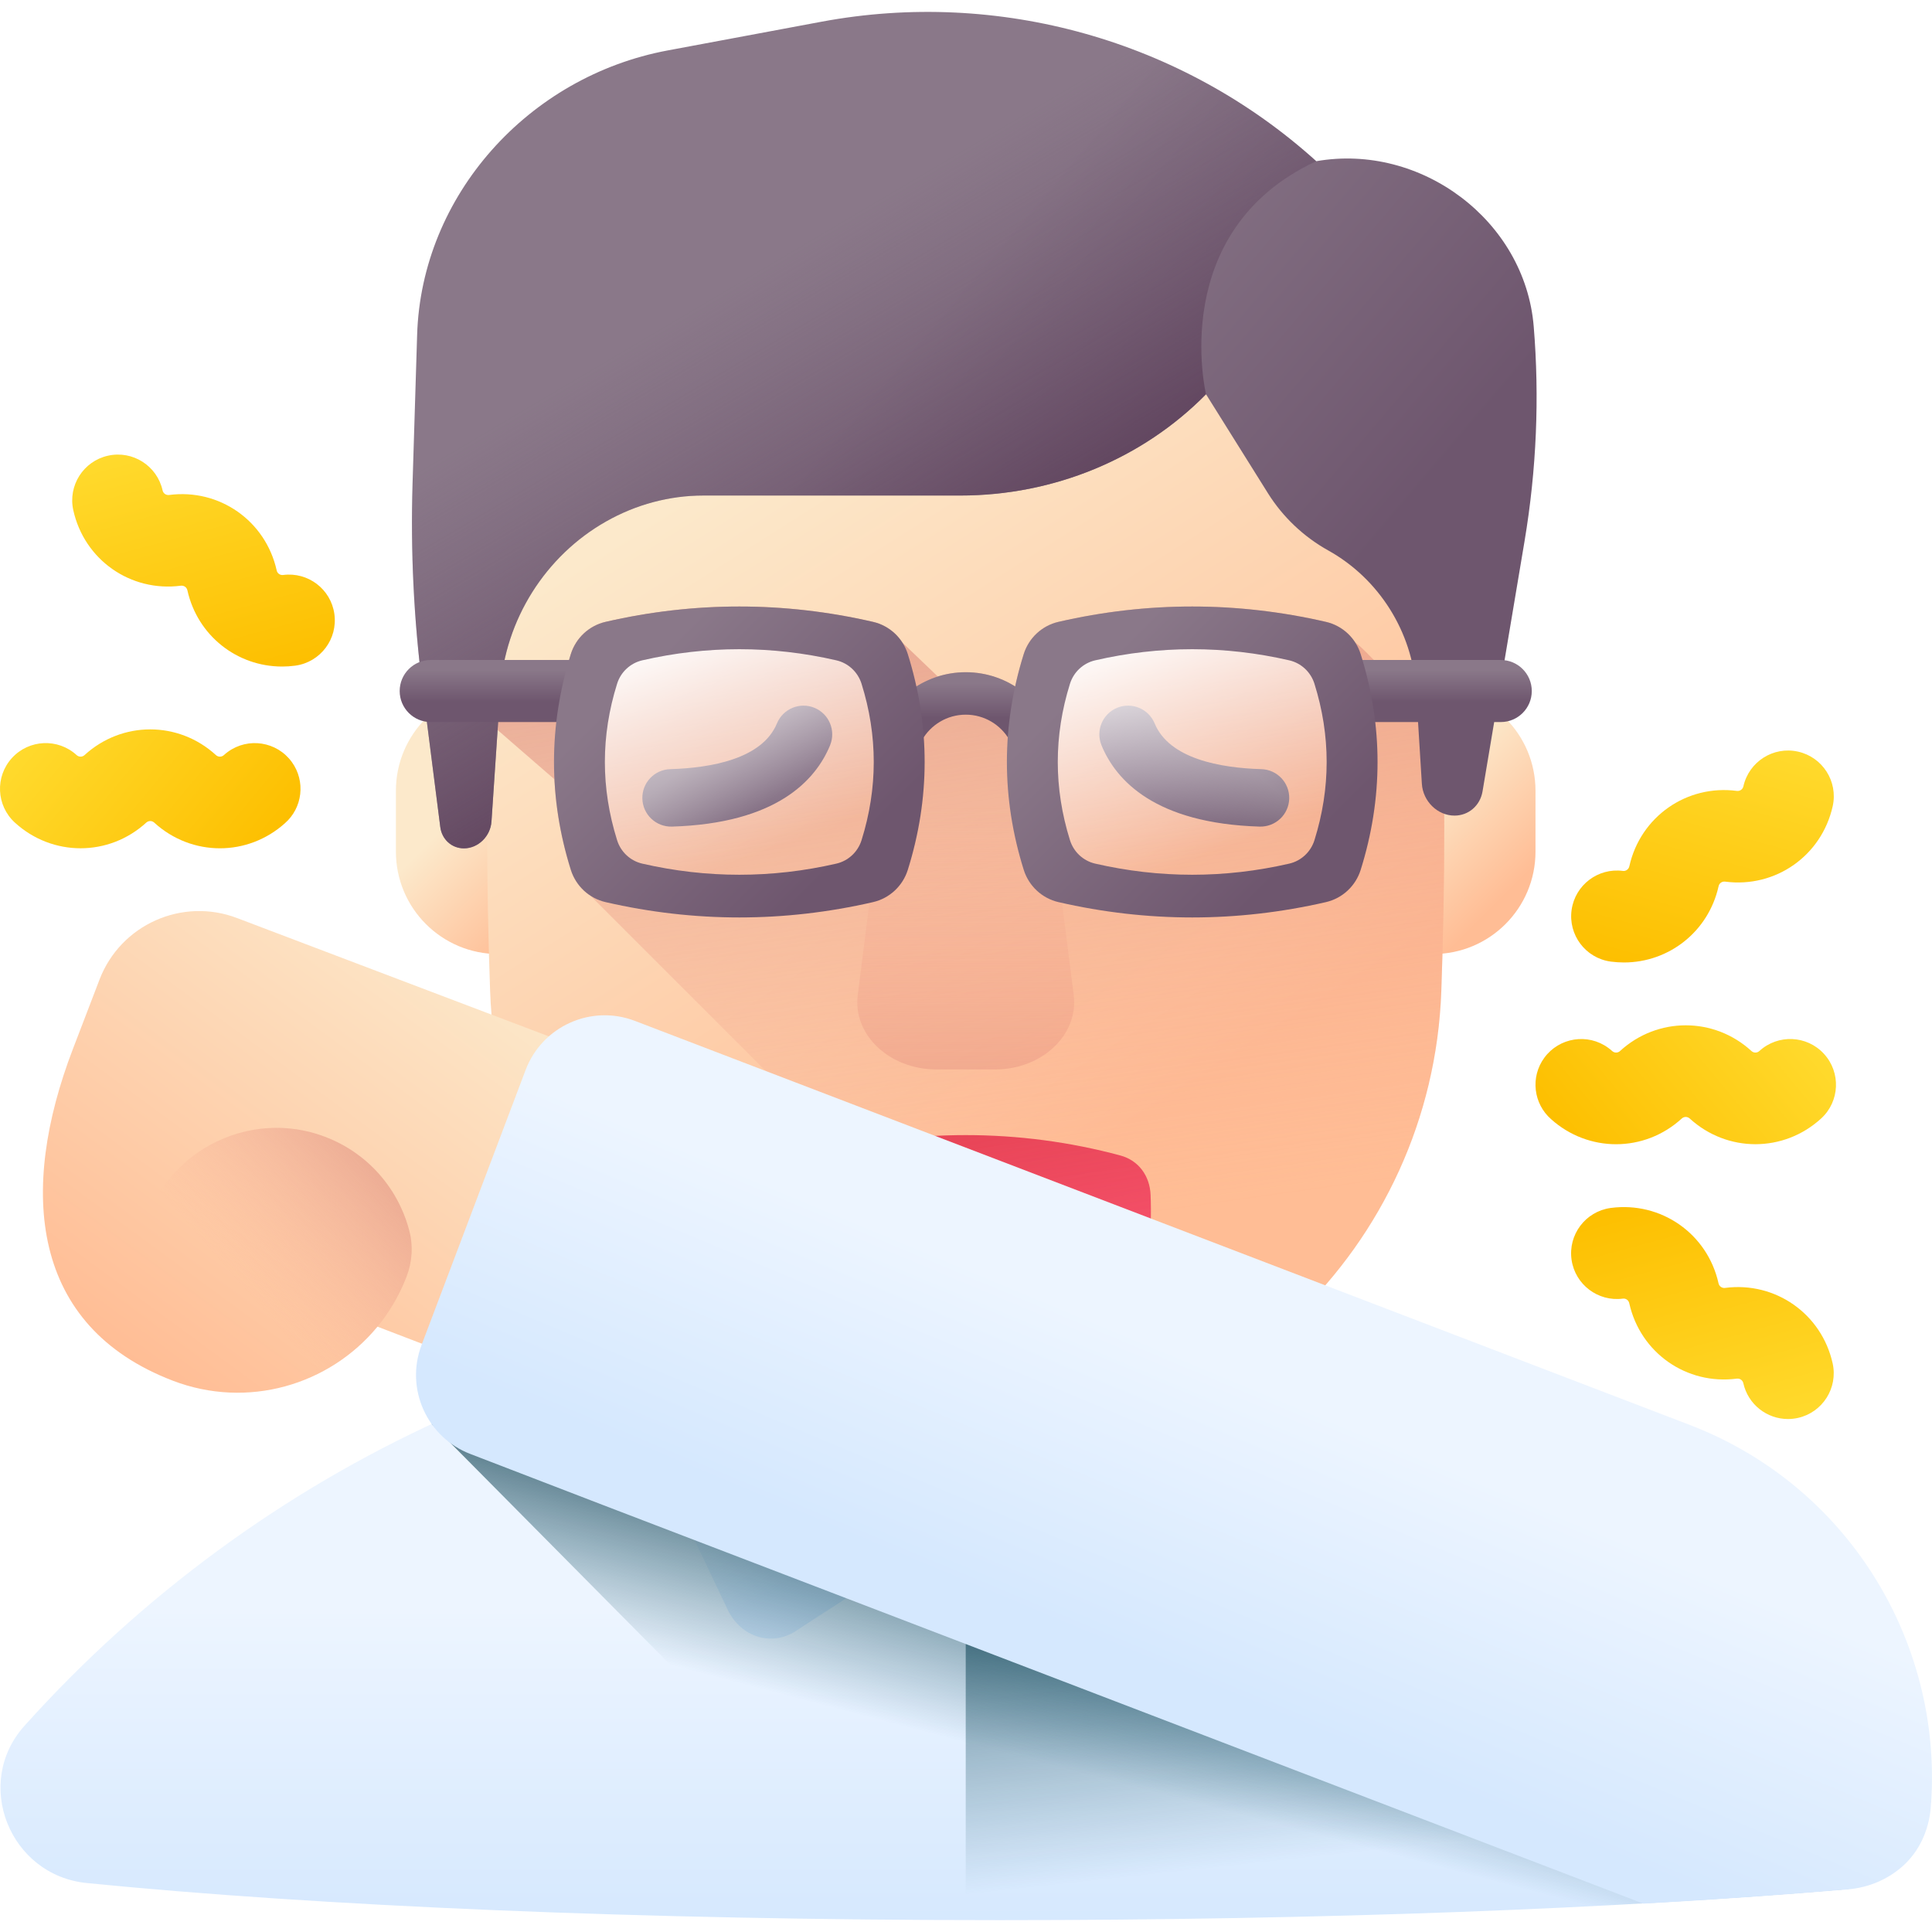
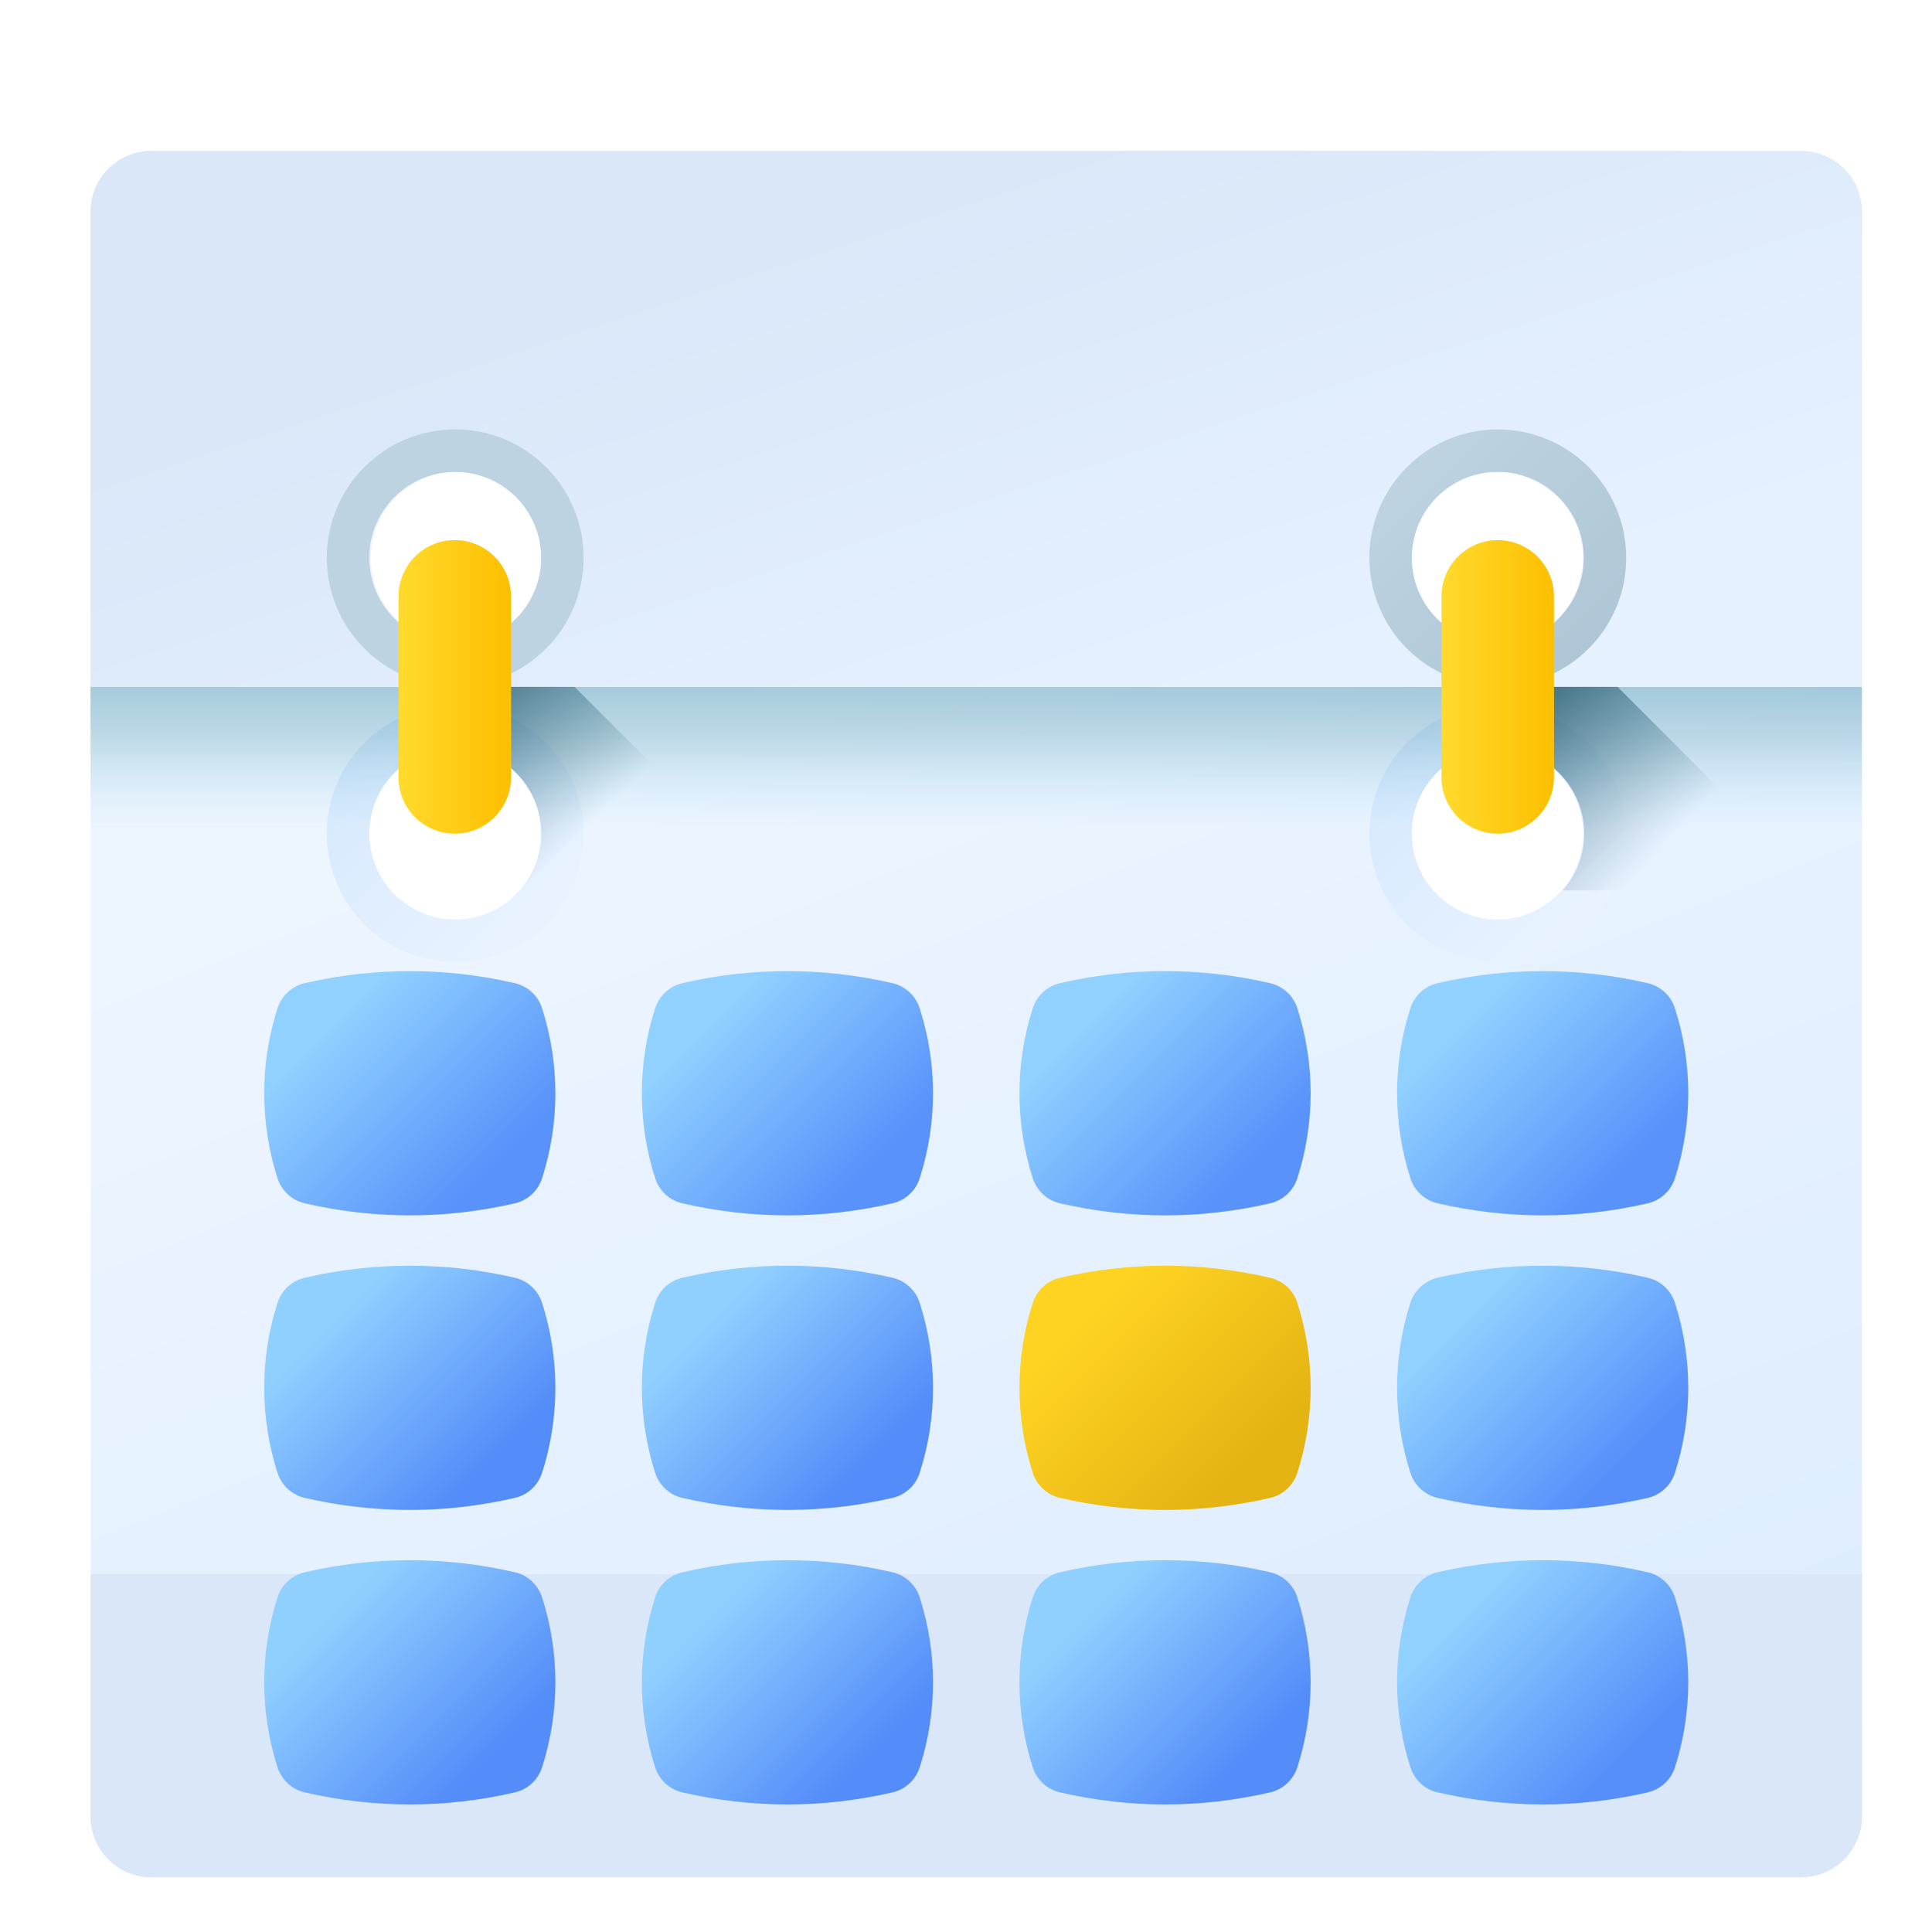
- <svg xmlns="http://www.w3.org/2000/svg" width="64" height="64" viewBox="0 0 64 64" fill="none">
-   <path d="M63.166 57.356C64.889 59.295 63.661 62.367 61.076 62.588C53.674 63.223 43.872 63.607 33.119 63.607C21.217 63.607 10.48 63.136 2.874 62.378C0.321 62.123 -0.904 59.074 0.813 57.167C0.826 57.153 0.839 57.139 0.852 57.124C8.496 48.632 19.577 43.293 31.904 43.293C44.098 43.293 55.064 48.511 62.702 56.842C62.858 57.012 63.013 57.183 63.166 57.356Z" fill="url(#paint0_linear)" />
-   <path d="M62.703 56.841C55.083 48.531 44.151 43.318 31.991 43.293V63.605C32.366 63.606 32.743 63.606 33.12 63.606C43.873 63.606 53.675 63.222 61.077 62.587C63.661 62.366 64.89 59.294 63.167 57.355C63.014 57.182 62.859 57.011 62.703 56.841Z" fill="url(#paint1_linear)" />
-   <path d="M31.991 50.441C34.902 50.441 37.262 48.979 37.262 47.174C37.262 45.369 34.902 43.906 31.991 43.906C29.08 43.906 26.72 45.369 26.72 47.174C26.72 48.979 29.08 50.441 31.991 50.441Z" fill="url(#paint2_linear)" />
-   <path d="M20.523 42.647V45.107C20.523 45.559 20.623 46.004 20.813 46.403L24.106 53.323C24.536 54.227 25.554 54.551 26.348 54.037L31.991 50.378L20.523 42.647Z" fill="url(#paint3_linear)" />
-   <path d="M43.458 42.647V45.107C43.458 45.559 43.358 46.004 43.168 46.403L39.875 53.323C39.445 54.227 38.427 54.551 37.633 54.037L31.99 50.378L43.458 42.647Z" fill="url(#paint4_linear)" />
-   <path d="M16.507 31.604C14.634 31.604 13.115 30.086 13.115 28.212V26.195C13.115 24.321 14.634 22.803 16.507 22.803C18.381 22.803 19.899 24.321 19.899 26.195V28.212C19.899 30.086 18.381 31.604 16.507 31.604Z" fill="url(#paint5_linear)" />
-   <path d="M47.473 31.604C45.6 31.604 44.081 30.086 44.081 28.212V26.195C44.081 24.321 45.6 22.803 47.473 22.803C49.347 22.803 50.865 24.321 50.865 26.195V28.212C50.865 30.086 49.347 31.604 47.473 31.604Z" fill="url(#paint6_linear)" />
-   <path d="M31.991 48.009C40.466 48.009 47.439 41.308 47.745 32.838C47.876 29.206 47.876 25.572 47.745 21.941C47.439 13.47 40.466 6.77 31.991 6.77C23.515 6.77 16.542 13.471 16.236 21.941C16.105 25.572 16.105 29.206 16.236 32.838C16.542 41.308 23.515 48.009 31.991 48.009Z" fill="url(#paint7_linear)" />
-   <path d="M38.115 39.583C38.089 38.947 37.713 38.439 37.117 38.278C33.774 37.376 30.207 37.376 26.865 38.278C26.268 38.439 25.892 38.947 25.866 39.583C25.767 42.043 26.354 44.062 27.441 45.717C27.661 46.053 28.067 46.3 28.514 46.375C30.85 46.766 33.132 46.766 35.467 46.375C35.914 46.3 36.32 46.053 36.541 45.717C37.628 44.062 38.215 42.043 38.115 39.583Z" fill="url(#paint8_linear)" />
-   <path d="M36.289 43.774C36.527 44.139 36.358 44.715 36.001 44.757C34.981 44.876 33.63 44.948 32.147 44.948C30.507 44.948 29.027 44.859 27.978 44.717C27.626 44.669 27.457 44.097 27.694 43.739C27.696 43.736 27.698 43.734 27.699 43.731C28.753 42.137 30.281 41.135 31.98 41.135C33.661 41.135 35.173 42.114 36.226 43.678C36.247 43.71 36.268 43.742 36.289 43.774Z" fill="url(#paint9_linear)" />
-   <path d="M45.511 21.863C45.465 21.825 45.082 21.406 44.892 21.284C44.672 20.943 44.327 20.693 43.921 20.6C40.979 19.922 38.004 19.922 35.062 20.6C34.515 20.726 34.077 21.134 33.91 21.67C33.798 22.027 33.705 22.384 33.627 22.741C33.153 22.442 32.592 22.268 31.99 22.268C31.668 22.268 31.358 22.319 31.067 22.411L29.89 21.284C29.67 20.943 29.325 20.693 28.918 20.6C25.977 19.922 23.001 19.922 20.06 20.6C19.512 20.726 19.075 21.134 18.907 21.67C18.887 21.735 18.87 21.799 18.851 21.863H16.239C16.238 21.888 16.237 21.913 16.236 21.939C16.236 21.944 16.236 21.948 16.235 21.953C16.223 22.303 16.212 22.654 16.202 23.004C16.194 23.308 16.186 23.611 16.179 23.915C16.179 23.916 16.179 23.917 16.179 23.918L18.365 25.815C18.415 26.817 18.595 27.817 18.907 28.813C19.02 29.173 19.255 29.476 19.562 29.674L37.062 47.173C43.09 45.127 47.502 39.535 47.745 32.836C47.876 29.205 47.876 25.57 47.745 21.939C47.744 21.913 47.742 21.888 47.741 21.863H45.511Z" fill="url(#paint10_linear)" />
-   <path d="M32.963 35.426H31.019C29.461 35.426 28.247 34.277 28.414 32.961L29.43 24.93H34.551L35.568 32.961C35.735 34.277 34.521 35.426 32.963 35.426Z" fill="url(#paint11_linear)" />
-   <path d="M16.281 27.213L16.573 22.858C16.729 20.528 18.067 18.414 20.074 17.276C21.069 16.711 22.179 16.415 23.296 16.415H31.813C34.908 16.415 37.847 15.197 39.951 13.06L42.003 16.34C42.494 17.125 43.184 17.78 44.001 18.235C45.676 19.168 46.789 20.925 46.909 22.859L47.101 25.964C47.137 26.545 47.621 27.018 48.182 27.018C48.649 27.018 49.032 26.686 49.111 26.216L50.503 17.924C50.901 15.547 51 13.159 50.806 10.811C50.517 7.307 47.076 4.732 43.602 5.34C39.155 1.32 33.067 -0.374 27.21 0.72L22.117 1.671C17.501 2.533 13.96 6.473 13.818 11.093L13.666 16.019C13.598 18.248 13.706 20.508 13.996 22.779L14.585 27.396C14.638 27.808 14.964 28.103 15.368 28.103C15.839 28.103 16.248 27.704 16.281 27.213Z" fill="url(#paint12_linear)" />
-   <path d="M43.602 5.34C39.155 1.32 33.067 -0.374 27.21 0.72L22.117 1.671C17.501 2.533 13.96 6.473 13.818 11.093L13.666 16.019C13.598 18.248 13.706 20.508 13.996 22.779L14.585 27.396C14.638 27.808 14.964 28.103 15.368 28.103C15.839 28.103 16.248 27.704 16.281 27.213L16.573 22.858C16.729 20.528 18.067 18.414 20.074 17.276C21.069 16.711 22.179 16.415 23.296 16.415H31.813C34.908 16.415 37.847 15.197 39.951 13.06C39.951 13.06 38.645 7.649 43.602 5.34Z" fill="url(#paint13_linear)" />
-   <path d="M19.434 23.919H14.268C13.7 23.919 13.24 23.459 13.24 22.891C13.24 22.323 13.7 21.863 14.268 21.863H19.434V23.919Z" fill="url(#paint14_linear)" />
-   <path d="M44.549 23.919H49.715C50.282 23.919 50.742 23.459 50.742 22.891C50.742 22.323 50.282 21.863 49.715 21.863H44.549V23.919Z" fill="url(#paint15_linear)" />
-   <path d="M30.544 24.512C30.833 24.012 31.372 23.674 31.992 23.674C32.611 23.674 33.151 24.012 33.44 24.512H34.955C34.591 23.217 33.403 22.268 31.992 22.268C30.581 22.268 29.392 23.217 29.028 24.512H30.544Z" fill="url(#paint16_linear)" />
-   <path d="M27.499 24.683C27.498 24.686 27.497 24.688 27.497 24.69C27.013 25.86 25.712 27.277 22.259 27.382C21.733 27.397 21.295 26.985 21.279 26.459C21.263 25.933 21.676 25.495 22.201 25.479C23.546 25.439 25.25 25.143 25.737 23.964C25.938 23.478 26.494 23.247 26.98 23.447C27.464 23.647 27.695 24.199 27.499 24.683Z" fill="url(#paint17_linear)" />
-   <path d="M36.487 24.683C36.487 24.686 36.488 24.688 36.489 24.69C36.972 25.86 38.273 27.277 41.727 27.382C42.253 27.397 42.691 26.985 42.707 26.459C42.723 25.933 42.31 25.495 41.785 25.479C40.44 25.439 38.736 25.143 38.249 23.964C38.048 23.478 37.492 23.247 37.006 23.447C36.522 23.647 36.291 24.199 36.487 24.683Z" fill="url(#paint18_linear)" />
-   <path d="M29.266 28.297C29.122 28.756 28.748 29.105 28.28 29.213C25.763 29.792 23.218 29.792 20.701 29.213C20.233 29.105 19.859 28.756 19.715 28.297C19.079 26.267 19.079 24.216 19.715 22.186C19.859 21.728 20.233 21.378 20.701 21.27C23.218 20.691 25.763 20.691 28.28 21.27C28.748 21.378 29.122 21.728 29.266 22.186C29.901 24.216 29.901 26.267 29.266 28.297Z" fill="url(#paint19_linear)" />
-   <path d="M30.073 21.67C29.905 21.134 29.468 20.726 28.92 20.6C25.979 19.922 23.003 19.922 20.061 20.6C19.514 20.726 19.077 21.134 18.909 21.67C18.166 24.043 18.166 26.441 18.909 28.813C19.077 29.349 19.514 29.758 20.061 29.884C23.003 30.561 25.979 30.561 28.92 29.884C29.468 29.758 29.905 29.349 30.073 28.813C30.816 26.441 30.816 24.043 30.073 21.67ZM28.54 27.832C28.418 28.221 28.101 28.518 27.704 28.609C25.57 29.1 23.412 29.1 21.277 28.609C20.881 28.518 20.563 28.221 20.442 27.832C19.902 26.111 19.902 24.372 20.442 22.651C20.563 22.262 20.881 21.965 21.277 21.874C23.412 21.383 25.57 21.383 27.704 21.874C28.101 21.965 28.418 22.262 28.54 22.651C29.079 24.372 29.079 26.111 28.54 27.832Z" fill="url(#paint20_linear)" />
-   <path d="M44.269 28.297C44.125 28.756 43.751 29.105 43.282 29.213C40.766 29.792 38.221 29.792 35.704 29.213C35.236 29.105 34.862 28.756 34.718 28.297C34.082 26.267 34.082 24.216 34.718 22.186C34.861 21.728 35.236 21.378 35.704 21.27C38.22 20.691 40.766 20.691 43.282 21.27C43.751 21.378 44.125 21.728 44.269 22.186C44.904 24.216 44.904 26.267 44.269 28.297Z" fill="url(#paint21_linear)" />
-   <path d="M45.075 21.67C44.908 21.134 44.47 20.726 43.923 20.6C40.981 19.922 38.006 19.922 35.064 20.6C34.517 20.726 34.08 21.134 33.912 21.67C33.169 24.043 33.169 26.441 33.912 28.813C34.08 29.349 34.517 29.758 35.064 29.884C38.006 30.561 40.981 30.561 43.923 29.884C44.47 29.758 44.908 29.349 45.075 28.813C45.819 26.441 45.819 24.043 45.075 21.67ZM43.543 27.832C43.421 28.221 43.104 28.518 42.707 28.609C40.573 29.1 38.414 29.1 36.281 28.609C35.883 28.518 35.566 28.221 35.444 27.832C34.906 26.111 34.905 24.372 35.444 22.651C35.566 22.262 35.883 21.965 36.281 21.874C38.414 21.383 40.573 21.383 42.707 21.874C43.104 21.965 43.421 22.262 43.543 22.651C44.082 24.372 44.082 26.111 43.543 27.832Z" fill="url(#paint22_linear)" />
-   <path d="M22.473 35.96L7.862 30.415C6.04 29.716 3.996 30.627 3.297 32.449L2.415 34.749C0.61 39.456 1.016 43.932 5.724 45.737C8.197 46.685 10.909 45.886 12.503 43.947L18.524 46.256L22.473 35.96Z" fill="url(#paint23_linear)" />
-   <path d="M13.47 42.286C13.657 41.798 13.69 41.263 13.556 40.758C13.168 39.285 12.05 38.03 10.45 37.55C8.308 36.907 5.973 37.953 5.026 39.979C3.915 42.355 5.021 45.121 7.377 46.115C9.966 46.33 12.493 44.834 13.47 42.286Z" fill="url(#paint24_linear)" />
-   <path d="M61.075 62.588C53.673 63.222 43.871 63.606 33.119 63.606C32.266 63.606 31.418 63.604 30.578 63.6L14.301 47.173C19.676 44.654 25.574 43.293 31.903 43.293C44.098 43.293 55.064 48.511 62.702 56.841C62.858 57.012 63.012 57.183 63.166 57.355C64.888 59.295 63.66 62.366 61.075 62.588Z" fill="url(#paint25_linear)" />
-   <path d="M55.99 47.208L21.023 33.815C19.577 33.267 17.96 33.996 17.412 35.444L13.963 44.559C13.415 46.006 14.146 47.624 15.592 48.169L19.982 49.859L54.438 63.06C56.864 62.924 59.132 62.766 61.211 62.588C61.927 62.527 62.539 62.247 63.013 61.833C63.58 61.337 63.9 60.618 63.96 59.867C63.993 59.456 64.005 59.045 63.997 58.637C63.903 53.717 60.888 49.095 55.99 47.208Z" fill="url(#paint26_linear)" />
-   <path d="M7.285 28.101C6.507 28.101 5.729 27.817 5.109 27.25C5.108 27.249 5.107 27.248 5.106 27.247C5.031 27.181 4.92 27.182 4.846 27.249C3.605 28.384 1.733 28.384 0.492 27.249C-0.125 26.684 -0.168 25.726 0.397 25.108C0.962 24.491 1.92 24.448 2.538 25.013C2.613 25.082 2.726 25.082 2.801 25.013C4.041 23.878 5.913 23.878 7.153 25.013C7.154 25.014 7.155 25.015 7.156 25.016C7.231 25.082 7.342 25.081 7.416 25.014C7.458 24.975 7.502 24.94 7.548 24.906C8.224 24.414 9.172 24.563 9.665 25.24C10.13 25.88 10.022 26.761 9.438 27.271C8.821 27.824 8.053 28.101 7.285 28.101Z" fill="url(#paint27_linear)" />
-   <path d="M9.345 22.08C7.851 22.08 6.545 21.057 6.209 19.561C6.208 19.558 6.208 19.555 6.207 19.553C6.185 19.454 6.093 19.39 5.992 19.402C4.323 19.62 2.792 18.544 2.428 16.902C2.247 16.086 2.762 15.276 3.579 15.095C4.395 14.913 5.205 15.429 5.386 16.246C5.408 16.345 5.5 16.409 5.601 16.397C7.266 16.178 8.796 17.251 9.164 18.889C9.164 18.891 9.165 18.894 9.165 18.896C9.187 18.995 9.279 19.06 9.38 19.047C10.202 18.94 10.959 19.513 11.076 20.335C11.194 21.164 10.619 21.931 9.791 22.049C9.785 22.05 9.777 22.051 9.771 22.052C9.628 22.071 9.485 22.08 9.345 22.08Z" fill="url(#paint28_linear)" />
-   <path d="M53.535 37.904C54.313 37.904 55.091 37.62 55.711 37.052C55.712 37.052 55.713 37.051 55.714 37.05C55.788 36.983 55.9 36.984 55.974 37.052C57.215 38.187 59.087 38.187 60.328 37.051C60.945 36.487 60.987 35.528 60.422 34.911C59.858 34.294 58.899 34.251 58.282 34.816C58.207 34.885 58.094 34.885 58.019 34.816C56.779 33.681 54.907 33.681 53.666 34.816C53.666 34.817 53.665 34.818 53.664 34.819C53.589 34.885 53.478 34.884 53.404 34.816C53.362 34.778 53.318 34.742 53.272 34.709C52.596 34.217 51.648 34.366 51.155 35.043C50.69 35.682 50.798 36.563 51.382 37.074C51.998 37.627 52.767 37.904 53.535 37.904Z" fill="url(#paint29_linear)" />
-   <path d="M53.794 31.883C55.287 31.883 56.593 30.86 56.929 29.364C56.93 29.361 56.931 29.358 56.931 29.355C56.953 29.256 57.045 29.193 57.146 29.205C58.816 29.423 60.346 28.347 60.711 26.705C60.892 25.888 60.376 25.079 59.559 24.898C58.743 24.716 57.934 25.232 57.752 26.049C57.73 26.148 57.638 26.212 57.537 26.2C55.873 25.981 54.342 27.054 53.975 28.692C53.974 28.694 53.974 28.697 53.973 28.699C53.951 28.798 53.859 28.863 53.759 28.85C52.936 28.743 52.18 29.316 52.062 30.138C51.944 30.966 52.519 31.734 53.347 31.852C53.354 31.853 53.361 31.854 53.367 31.855C53.511 31.873 53.653 31.883 53.794 31.883Z" fill="url(#paint30_linear)" />
-   <path d="M59.228 47.007C59.337 47.007 59.447 46.995 59.557 46.971C60.374 46.79 60.89 45.98 60.709 45.163C60.344 43.522 58.812 42.446 57.144 42.664C57.043 42.676 56.951 42.612 56.929 42.514C56.929 42.511 56.928 42.508 56.927 42.505C56.56 40.868 55.03 39.798 53.365 40.014C53.359 40.015 53.353 40.016 53.346 40.017C52.518 40.135 51.942 40.902 52.06 41.731C52.178 42.554 52.937 43.126 53.758 43.019C53.859 43.005 53.949 43.072 53.971 43.169C53.971 43.172 53.972 43.175 53.973 43.178C54.34 44.815 55.87 45.887 57.535 45.669C57.635 45.657 57.728 45.721 57.75 45.82C57.907 46.526 58.533 47.007 59.228 47.007Z" fill="url(#paint31_linear)" />
+ <svg xmlns="http://www.w3.org/2000/svg" width="64" height="64" fill="none" viewBox="0 0 64 64">
+   <path fill="url(#paint0_linear)" d="M59.664 5H5.014A2.015 2.015 0 003 7.015V60.17c0 1.113.902 2.015 2.015 2.015h54.65a2.015 2.015 0 002.014-2.015V7.015A2.015 2.015 0 0059.664 5zm-7.978 24.55a2.838 2.838 0 01-2.088.913 2.838 2.838 0 01-2.088-.913 2.847 2.847 0 114.177 0zm-39.453-1.935a2.847 2.847 0 115.695 0 2.847 2.847 0 01-5.695 0zm40.212-9.135a2.847 2.847 0 11-5.695 0 2.847 2.847 0 015.695 0zm-37.364-2.848a2.848 2.848 0 110 5.695 2.848 2.848 0 010-5.695z" />
+   <path fill="url(#paint1_linear)" d="M15.08 23.361a4.254 4.254 0 100 8.509 4.254 4.254 0 000-8.509zm0 7.102a2.847 2.847 0 110-5.695 2.847 2.847 0 010 5.695z" />
+   <path fill="url(#paint2_linear)" d="M49.616 23.361a4.254 4.254 0 100 8.509 4.254 4.254 0 000-8.509zm0 7.102a2.847 2.847 0 110-5.695 2.847 2.847 0 010 5.695z" />
+   <path fill="url(#paint3_linear)" d="M61.679 22.754v6.796h-9.993a2.847 2.847 0 10-4.177 0H17.17a2.848 2.848 0 10-4.177 0H3v-6.796h58.679z" />
+   <path fill="url(#paint4_linear)" d="M17.217 29.497a2.83 2.83 0 00.712-1.883c0-.868-.389-1.646-1.002-2.167v-4.8l2.106 2.106 6.744 6.744h-8.56z" />
+   <path fill="url(#paint5_linear)" d="M51.767 29.497a2.83 2.83 0 00.712-1.883c0-.868-.39-1.646-1.002-2.167v-4.8l2.106 2.106 6.744 6.744h-8.56z" />
+   <path fill="url(#paint6_linear)" d="M59.664 5H5.014A2.015 2.015 0 003 7.015v15.739h58.679V7.014A2.015 2.015 0 0059.664 5zM15.081 21.327a2.847 2.847 0 110-5.695 2.847 2.847 0 010 5.695zm34.517 0a2.847 2.847 0 110-5.695 2.847 2.847 0 010 5.695z" />
+   <path fill="#BED3E1" d="M15.08 14.225a4.254 4.254 0 10-.001 8.508 4.254 4.254 0 000-8.508zm0 7.102a2.847 2.847 0 110-5.695 2.847 2.847 0 010 5.695z" />
+   <path fill="url(#paint7_linear)" d="M49.616 14.225a4.254 4.254 0 100 8.508 4.254 4.254 0 000-8.508zm0 7.102a2.847 2.847 0 110-5.695 2.847 2.847 0 010 5.695z" />
+   <path fill="url(#paint8_linear)" d="M15.064 27.616a1.862 1.862 0 01-1.862-1.862v-6a1.862 1.862 0 113.725 0v6a1.862 1.862 0 01-1.863 1.862z" />
+   <path fill="url(#paint9_linear)" d="M49.614 27.616a1.862 1.862 0 01-1.862-1.862v-6a1.862 1.862 0 113.724 0v6a1.862 1.862 0 01-1.862 1.862z" />
+   <path fill="#D9E7F8" d="M3 52.145v8.026c0 1.112.902 2.014 2.015 2.014h54.65a2.015 2.015 0 002.014-2.014v-8.026H3z" />
+   <path fill="url(#paint10_linear)" d="M17.96 33.41a1.242 1.242 0 00-.906-.841 15.372 15.372 0 00-6.959 0c-.43.099-.773.42-.905.84a9.209 9.209 0 000 5.612c.132.421.475.742.905.841 2.311.532 4.648.532 6.96 0 .43-.099.773-.42.905-.84a9.209 9.209 0 000-5.612z" />
+   <path fill="url(#paint11_linear)" d="M30.47 33.41a1.242 1.242 0 00-.906-.841 15.372 15.372 0 00-6.96 0c-.43.099-.773.42-.904.84a9.209 9.209 0 000 5.612c.131.421.475.742.905.841 2.31.532 4.648.532 6.96 0 .43-.099.773-.42.905-.84a9.21 9.21 0 000-5.612z" />
+   <path fill="url(#paint12_linear)" d="M42.98 33.41a1.242 1.242 0 00-.906-.841 15.372 15.372 0 00-6.96 0c-.43.099-.773.42-.905.84a9.209 9.209 0 000 5.612c.132.421.476.742.906.841 2.31.532 4.648.532 6.959 0 .43-.099.773-.42.905-.84a9.209 9.209 0 000-5.612z" />
+   <path fill="url(#paint13_linear)" d="M55.488 33.41a1.242 1.242 0 00-.905-.841 15.372 15.372 0 00-6.96 0c-.43.099-.773.42-.905.84a9.209 9.209 0 000 5.612c.132.421.475.742.905.841 2.311.532 4.649.532 6.96 0 .43-.099.773-.42.905-.84a9.208 9.208 0 000-5.612z" />
+   <path fill="url(#paint14_linear)" d="M17.96 43.168a1.242 1.242 0 00-.906-.841 15.375 15.375 0 00-6.959 0c-.43.099-.773.42-.905.84a9.209 9.209 0 000 5.612c.132.421.475.742.905.841 2.311.532 4.648.532 6.96 0 .43-.099.773-.42.905-.841a9.209 9.209 0 000-5.611z" />
+   <path fill="url(#paint15_linear)" d="M30.47 43.168a1.242 1.242 0 00-.906-.841 15.375 15.375 0 00-6.96 0c-.43.099-.773.42-.904.84a9.209 9.209 0 000 5.612c.131.421.475.742.905.841 2.31.532 4.648.532 6.96 0 .43-.099.773-.42.905-.841a9.21 9.21 0 000-5.611z" />
+   <path fill="url(#paint16_linear)" d="M42.98 43.168a1.242 1.242 0 00-.906-.841 15.375 15.375 0 00-6.96 0c-.43.099-.773.42-.905.84a9.209 9.209 0 000 5.612c.132.421.476.742.906.841 2.31.532 4.648.532 6.959 0 .43-.099.773-.42.905-.841a9.209 9.209 0 000-5.611z" />
+   <path fill="url(#paint17_linear)" d="M55.488 43.168a1.242 1.242 0 00-.905-.841 15.375 15.375 0 00-6.96 0c-.43.099-.773.42-.905.84a9.209 9.209 0 000 5.612c.132.421.475.742.905.841 2.311.532 4.649.532 6.96 0 .43-.099.773-.42.905-.841a9.208 9.208 0 000-5.611z" />
+   <path fill="url(#paint18_linear)" d="M17.96 52.924a1.242 1.242 0 00-.906-.841 15.375 15.375 0 00-6.959 0c-.43.099-.773.42-.905.84a9.209 9.209 0 000 5.612c.132.421.475.742.905.84 2.311.533 4.648.533 6.96 0 .43-.098.773-.42.905-.84a9.209 9.209 0 000-5.611z" />
+   <path fill="url(#paint19_linear)" d="M30.47 52.924a1.242 1.242 0 00-.906-.841 15.375 15.375 0 00-6.96 0c-.43.099-.773.42-.904.84a9.209 9.209 0 000 5.612c.131.421.475.742.905.84 2.31.533 4.648.533 6.96 0 .43-.098.773-.42.905-.84a9.21 9.21 0 000-5.611z" />
+   <path fill="url(#paint20_linear)" d="M42.98 52.924a1.242 1.242 0 00-.906-.841 15.375 15.375 0 00-6.96 0c-.43.099-.773.42-.905.84a9.209 9.209 0 000 5.612c.132.421.476.742.906.84 2.31.533 4.648.533 6.959 0 .43-.098.773-.42.905-.84a9.209 9.209 0 000-5.611z" />
+   <path fill="url(#paint21_linear)" d="M55.488 52.924a1.242 1.242 0 00-.905-.841 15.375 15.375 0 00-6.96 0c-.43.099-.773.42-.905.84a9.209 9.209 0 000 5.612c.132.421.475.742.905.84 2.311.533 4.649.533 6.96 0 .43-.098.773-.42.905-.84a9.208 9.208 0 000-5.611z" />
  <defs>
-     <linearGradient id="paint0_linear" x1="31.991" y1="53.222" x2="31.991" y2="63.971" gradientUnits="userSpaceOnUse">
+     <linearGradient id="paint0_linear" x1="27.852" x2="51.798" y1="22.239" y2="82.822" gradientUnits="userSpaceOnUse">
      <stop stop-color="#EDF5FF" />
      <stop offset="1" stop-color="#D5E8FE" />
    </linearGradient>
-     <linearGradient id="paint1_linear" x1="47.938" y1="61.053" x2="46.302" y2="45.922" gradientUnits="userSpaceOnUse">
-       <stop stop-color="#07485E" stop-opacity="0" />
-       <stop offset="0.271" stop-color="#074459" stop-opacity="0.271" />
-       <stop offset="0.597" stop-color="#05394A" stop-opacity="0.597" />
-       <stop offset="0.951" stop-color="#032632" stop-opacity="0.951" />
-       <stop offset="1" stop-color="#03232E" />
-     </linearGradient>
-     <linearGradient id="paint2_linear" x1="31.991" y1="45.67" x2="31.991" y2="49.206" gradientUnits="userSpaceOnUse">
-       <stop stop-color="#FCE9CB" />
-       <stop offset="1" stop-color="#FFBD95" />
-     </linearGradient>
-     <linearGradient id="paint3_linear" x1="25.346" y1="47.409" x2="27.772" y2="51.404" gradientUnits="userSpaceOnUse">
+     <linearGradient id="paint1_linear" x1="19.185" x2="11.544" y1="31.721" y2="24.08" gradientUnits="userSpaceOnUse">
      <stop stop-color="#EDF5FF" />
      <stop offset="1" stop-color="#D5E8FE" />
    </linearGradient>
-     <linearGradient id="paint4_linear" x1="37.616" y1="46.416" x2="42.2" y2="50.52" gradientUnits="userSpaceOnUse">
+     <linearGradient id="paint2_linear" x1="53.721" x2="46.08" y1="31.721" y2="24.08" gradientUnits="userSpaceOnUse">
      <stop stop-color="#EDF5FF" />
      <stop offset="1" stop-color="#D5E8FE" />
    </linearGradient>
-     <linearGradient id="paint5_linear" x1="15.7" y1="26.396" x2="18.928" y2="29.624" gradientUnits="userSpaceOnUse">
-       <stop stop-color="#FCE9CB" />
-       <stop offset="1" stop-color="#FFBD95" />
+     <linearGradient id="paint3_linear" x1="32.339" x2="32.339" y1="27.495" y2="16.428" gradientUnits="userSpaceOnUse">
+       <stop stop-color="#84D5F1" stop-opacity="0" />
+       <stop offset=".271" stop-color="#4590AA" stop-opacity=".271" />
+       <stop offset=".597" stop-color="#4595AF" stop-opacity=".597" />
+       <stop offset=".951" stop-color="#519EB9" stop-opacity=".951" />
+       <stop offset="1" stop-color="#6BABC0" />
    </linearGradient>
-     <linearGradient id="paint6_linear" x1="46.666" y1="26.396" x2="49.894" y2="29.624" gradientUnits="userSpaceOnUse">
-       <stop stop-color="#FCE9CB" />
-       <stop offset="1" stop-color="#FFBD95" />
-     </linearGradient>
-     <linearGradient id="paint7_linear" x1="24.363" y1="15.343" x2="38.053" y2="36.963" gradientUnits="userSpaceOnUse">
-       <stop stop-color="#FCE9CB" />
-       <stop offset="1" stop-color="#FFBD95" />
-     </linearGradient>
-     <linearGradient id="paint8_linear" x1="33.226" y1="45.571" x2="31.25" y2="37.46" gradientUnits="userSpaceOnUse">
-       <stop stop-color="#FF637B" />
-       <stop offset="1" stop-color="#E63950" />
-     </linearGradient>
-     <linearGradient id="paint9_linear" x1="31.992" y1="41.566" x2="31.992" y2="45.065" gradientUnits="userSpaceOnUse">
-       <stop stop-color="#FF9690" />
-       <stop offset="1" stop-color="#F9545B" />
-     </linearGradient>
-     <linearGradient id="paint10_linear" x1="34.475" y1="40.738" x2="29.809" y2="7.631" gradientUnits="userSpaceOnUse">
-       <stop stop-color="#FAA68E" stop-opacity="0" />
-       <stop offset="1" stop-color="#C9766E" />
-     </linearGradient>
-     <linearGradient id="paint11_linear" x1="31.991" y1="26.73" x2="31.991" y2="46.889" gradientUnits="userSpaceOnUse">
-       <stop stop-color="#FAA68E" stop-opacity="0" />
-       <stop offset="1" stop-color="#C9766E" />
-     </linearGradient>
-     <linearGradient id="paint12_linear" x1="27.867" y1="14.015" x2="40.14" y2="24.463" gradientUnits="userSpaceOnUse">
-       <stop stop-color="#8A7889" />
-       <stop offset="1" stop-color="#6E566E" />
-     </linearGradient>
-     <linearGradient id="paint13_linear" x1="24.788" y1="9.147" x2="31.963" y2="21.295" gradientUnits="userSpaceOnUse">
-       <stop stop-color="#6E566E" stop-opacity="0" />
-       <stop offset="0.294" stop-color="#674D66" stop-opacity="0.294" />
-       <stop offset="1" stop-color="#593B56" />
-     </linearGradient>
-     <linearGradient id="paint14_linear" x1="16.337" y1="22.2" x2="16.337" y2="23.249" gradientUnits="userSpaceOnUse">
-       <stop stop-color="#8A7889" />
-       <stop offset="1" stop-color="#6E566E" />
-     </linearGradient>
-     <linearGradient id="paint15_linear" x1="47.646" y1="22.2" x2="47.646" y2="23.249" gradientUnits="userSpaceOnUse">
-       <stop stop-color="#8A7889" />
-       <stop offset="1" stop-color="#6E566E" />
-     </linearGradient>
-     <linearGradient id="paint16_linear" x1="31.992" y1="22.635" x2="31.992" y2="23.781" gradientUnits="userSpaceOnUse">
-       <stop stop-color="#8A7889" />
-       <stop offset="1" stop-color="#6E566E" />
-     </linearGradient>
-     <linearGradient id="paint17_linear" x1="23.746" y1="24.531" x2="25.425" y2="26.596" gradientUnits="userSpaceOnUse">
-       <stop stop-color="#8A7889" />
-       <stop offset="1" stop-color="#6E566E" />
-     </linearGradient>
-     <linearGradient id="paint18_linear" x1="40.24" y1="24.527" x2="38.56" y2="26.593" gradientUnits="userSpaceOnUse">
-       <stop stop-color="#8A7889" />
-       <stop offset="1" stop-color="#6E566E" />
-     </linearGradient>
-     <linearGradient id="paint19_linear" x1="25.552" y1="28.107" x2="22.774" y2="20.608" gradientUnits="userSpaceOnUse">
-       <stop stop-color="white" stop-opacity="0" />
-       <stop offset="1" stop-color="white" />
-     </linearGradient>
-     <linearGradient id="paint20_linear" x1="21.378" y1="22.129" x2="27.796" y2="28.547" gradientUnits="userSpaceOnUse">
-       <stop stop-color="#8A7889" />
-       <stop offset="1" stop-color="#6E566E" />
-     </linearGradient>
-     <linearGradient id="paint21_linear" x1="40.554" y1="28.107" x2="37.777" y2="20.608" gradientUnits="userSpaceOnUse">
-       <stop stop-color="white" stop-opacity="0" />
-       <stop offset="1" stop-color="white" />
-     </linearGradient>
-     <linearGradient id="paint22_linear" x1="36.381" y1="22.129" x2="42.799" y2="28.547" gradientUnits="userSpaceOnUse">
-       <stop stop-color="#8A7889" />
-       <stop offset="1" stop-color="#6E566E" />
-     </linearGradient>
-     <linearGradient id="paint23_linear" x1="16.535" y1="31.603" x2="5.83" y2="46.187" gradientUnits="userSpaceOnUse">
-       <stop stop-color="#FCE9CB" />
-       <stop offset="1" stop-color="#FFBD95" />
-     </linearGradient>
-     <linearGradient id="paint24_linear" x1="7.939" y1="42.505" x2="16.064" y2="35.398" gradientUnits="userSpaceOnUse">
-       <stop stop-color="#FAA68E" stop-opacity="0" />
-       <stop offset="1" stop-color="#C9766E" />
-     </linearGradient>
-     <linearGradient id="paint25_linear" x1="37.637" y1="59.21" x2="39.818" y2="50.895" gradientUnits="userSpaceOnUse">
+     <linearGradient id="paint4_linear" x1="19.454" x2="12.243" y1="27.41" y2="20.047" gradientUnits="userSpaceOnUse">
      <stop stop-color="#07485E" stop-opacity="0" />
-       <stop offset="0.271" stop-color="#074459" stop-opacity="0.271" />
-       <stop offset="0.597" stop-color="#05394A" stop-opacity="0.597" />
-       <stop offset="0.951" stop-color="#032632" stop-opacity="0.951" />
+       <stop offset=".271" stop-color="#074459" stop-opacity=".271" />
+       <stop offset=".597" stop-color="#05394A" stop-opacity=".597" />
+       <stop offset=".951" stop-color="#032632" stop-opacity=".951" />
      <stop offset="1" stop-color="#03232E" />
    </linearGradient>
-     <linearGradient id="paint26_linear" x1="41.532" y1="45.833" x2="37.715" y2="54.966" gradientUnits="userSpaceOnUse">
-       <stop stop-color="#EDF5FF" />
-       <stop offset="1" stop-color="#D5E8FE" />
+     <linearGradient id="paint5_linear" x1="54.912" x2="47.165" y1="28.232" y2="20.792" gradientUnits="userSpaceOnUse">
+       <stop stop-color="#07485E" stop-opacity="0" />
+       <stop offset=".271" stop-color="#074459" stop-opacity=".271" />
+       <stop offset=".597" stop-color="#05394A" stop-opacity=".597" />
+       <stop offset=".951" stop-color="#032632" stop-opacity=".951" />
+       <stop offset="1" stop-color="#03232E" />
    </linearGradient>
-     <linearGradient id="paint27_linear" x1="1.758" y1="23.464" x2="8.195" y2="28.8" gradientUnits="userSpaceOnUse">
+     <linearGradient id="paint6_linear" x1="29.669" x2="35.576" y1="6.574" y2="24.6" gradientUnits="userSpaceOnUse">
+       <stop stop-color="#D9E7F8" />
+       <stop offset="1" stop-color="#E6F1FF" />
+     </linearGradient>
+     <linearGradient id="paint7_linear" x1="53.721" x2="46.08" y1="22.584" y2="14.944" gradientUnits="userSpaceOnUse">
+       <stop stop-color="#ABC4D3" />
+       <stop offset="1" stop-color="#C0D4E2" />
+     </linearGradient>
+     <linearGradient id="paint8_linear" x1="13.202" x2="16.927" y1="22.754" y2="22.754" gradientUnits="userSpaceOnUse">
      <stop stop-color="#FFDA2D" />
      <stop offset="1" stop-color="#FDBF00" />
    </linearGradient>
-     <linearGradient id="paint28_linear" x1="5.643" y1="14.512" x2="7.852" y2="22.577" gradientUnits="userSpaceOnUse">
+     <linearGradient id="paint9_linear" x1="47.752" x2="51.476" y1="22.754" y2="22.754" gradientUnits="userSpaceOnUse">
      <stop stop-color="#FFDA2D" />
      <stop offset="1" stop-color="#FDBF00" />
    </linearGradient>
-     <linearGradient id="paint29_linear" x1="59.062" y1="33.267" x2="52.624" y2="38.603" gradientUnits="userSpaceOnUse">
-       <stop stop-color="#FFDA2D" />
-       <stop offset="1" stop-color="#FDBF00" />
+     <linearGradient id="paint10_linear" x1="11.129" x2="16.172" y1="33.77" y2="38.812" gradientUnits="userSpaceOnUse">
+       <stop stop-color="#90D1FF" />
+       <stop offset="1" stop-color="#5992FB" />
    </linearGradient>
-     <linearGradient id="paint30_linear" x1="57.489" y1="24.308" x2="55.28" y2="32.374" gradientUnits="userSpaceOnUse">
-       <stop stop-color="#FFDA2D" />
-       <stop offset="1" stop-color="#FDBF00" />
+     <linearGradient id="paint11_linear" x1="23.639" x2="28.681" y1="33.77" y2="38.812" gradientUnits="userSpaceOnUse">
+       <stop stop-color="#90D1FF" />
+       <stop offset="1" stop-color="#5992FB" />
    </linearGradient>
-     <linearGradient id="paint31_linear" x1="57.543" y1="47.592" x2="55.334" y2="39.527" gradientUnits="userSpaceOnUse">
-       <stop stop-color="#FFDA2D" />
-       <stop offset="1" stop-color="#FDBF00" />
+     <linearGradient id="paint12_linear" x1="36.149" x2="41.191" y1="33.77" y2="38.812" gradientUnits="userSpaceOnUse">
+       <stop stop-color="#90D1FF" />
+       <stop offset="1" stop-color="#5992FB" />
+     </linearGradient>
+     <linearGradient id="paint13_linear" x1="48.658" x2="53.7" y1="33.77" y2="38.812" gradientUnits="userSpaceOnUse">
+       <stop stop-color="#90D1FF" />
+       <stop offset="1" stop-color="#5992FB" />
+     </linearGradient>
+     <linearGradient id="paint14_linear" x1="11.129" x2="16.172" y1="43.528" y2="48.57" gradientUnits="userSpaceOnUse">
+       <stop stop-color="#90D0FF" />
+       <stop offset="1" stop-color="#548CF9" />
+     </linearGradient>
+     <linearGradient id="paint15_linear" x1="23.639" x2="28.681" y1="43.528" y2="48.57" gradientUnits="userSpaceOnUse">
+       <stop stop-color="#90D0FF" />
+       <stop offset="1" stop-color="#548CF9" />
+     </linearGradient>
+     <linearGradient id="paint16_linear" x1="36.149" x2="41.191" y1="43.528" y2="48.57" gradientUnits="userSpaceOnUse">
+       <stop stop-color="#FFD322" />
+       <stop offset="1" stop-color="#E4B413" />
+     </linearGradient>
+     <linearGradient id="paint17_linear" x1="48.658" x2="53.7" y1="43.528" y2="48.57" gradientUnits="userSpaceOnUse">
+       <stop stop-color="#90D1FF" />
+       <stop offset="1" stop-color="#568FFA" />
+     </linearGradient>
+     <linearGradient id="paint18_linear" x1="11.129" x2="16.172" y1="53.284" y2="58.326" gradientUnits="userSpaceOnUse">
+       <stop stop-color="#90D0FF" />
+       <stop offset="1" stop-color="#548CF9" />
+     </linearGradient>
+     <linearGradient id="paint19_linear" x1="23.639" x2="28.681" y1="53.284" y2="58.326" gradientUnits="userSpaceOnUse">
+       <stop stop-color="#90D0FF" />
+       <stop offset="1" stop-color="#548CF9" />
+     </linearGradient>
+     <linearGradient id="paint20_linear" x1="36.149" x2="41.191" y1="53.284" y2="58.326" gradientUnits="userSpaceOnUse">
+       <stop stop-color="#90D0FF" />
+       <stop offset="1" stop-color="#548CF9" />
+     </linearGradient>
+     <linearGradient id="paint21_linear" x1="48.658" x2="53.7" y1="53.284" y2="58.326" gradientUnits="userSpaceOnUse">
+       <stop stop-color="#90D1FF" />
+       <stop offset="1" stop-color="#568FFA" />
    </linearGradient>
  </defs>
</svg>
